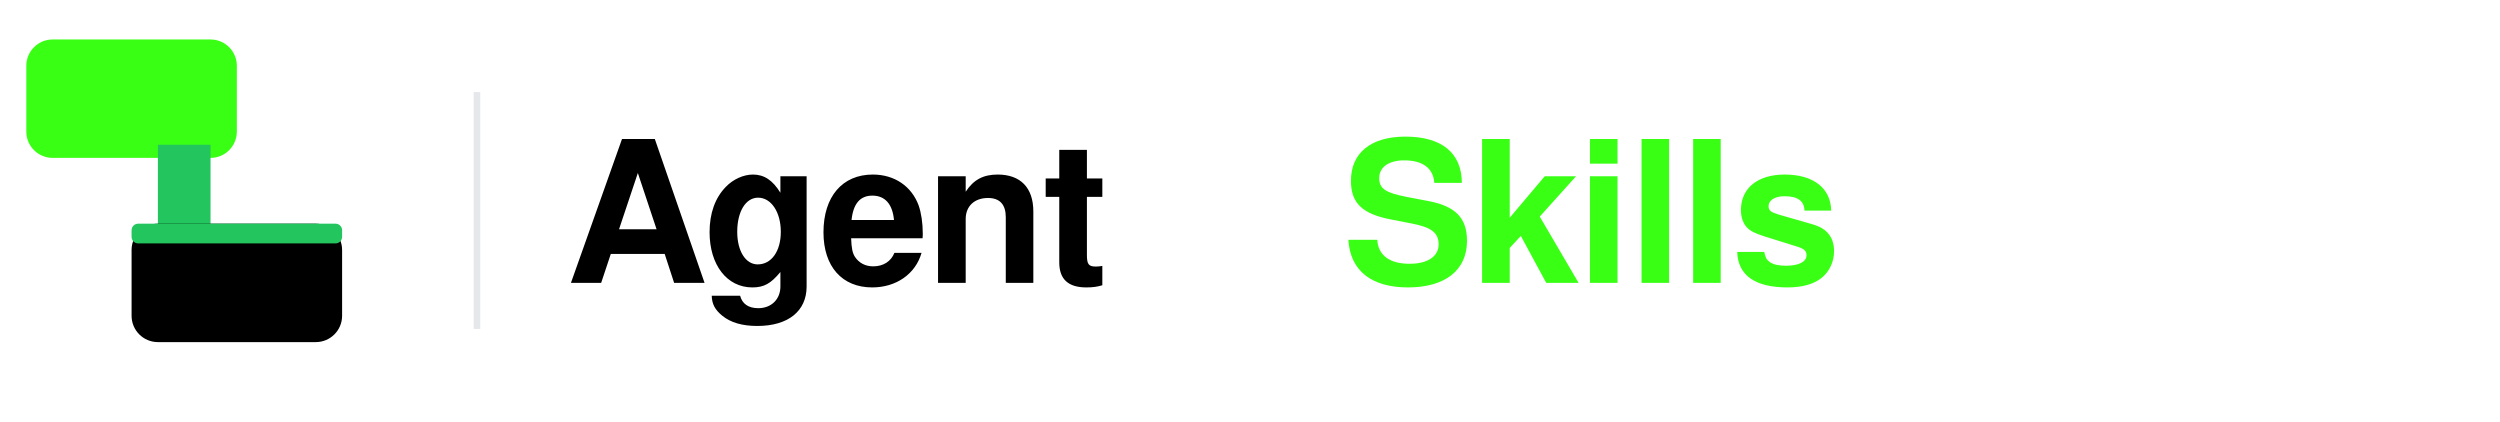
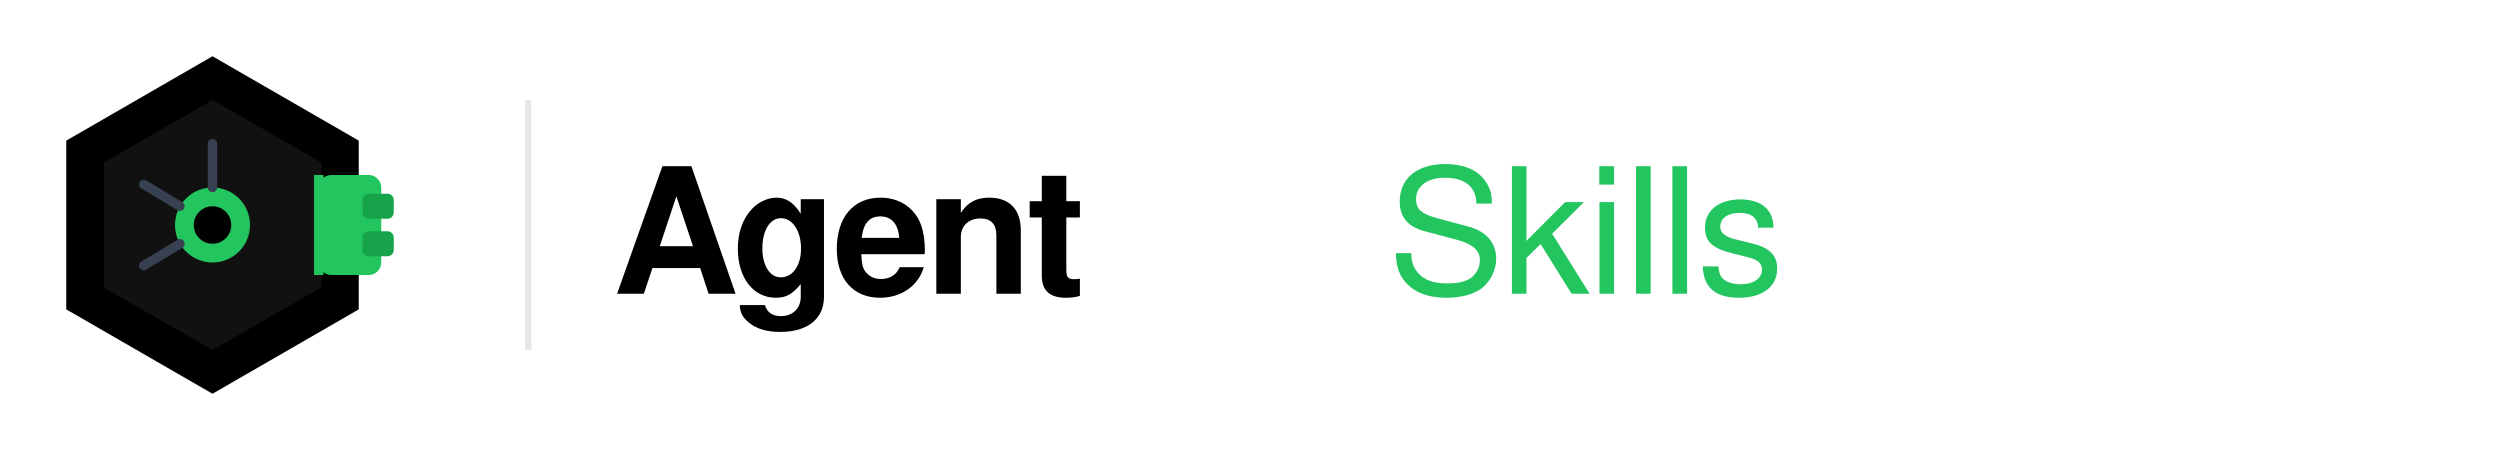
- <svg xmlns="http://www.w3.org/2000/svg" viewBox="0 0 380 64" fill="none">
+ <svg xmlns="http://www.w3.org/2000/svg" viewBox="0 0 400 72" fill="none">
  <defs>
    <style>
-       .wm { font-family: system-ui, -apple-system, 'Segoe UI', Helvetica, sans-serif; font-weight: 700; font-size: 30px; letter-spacing: -0.5px; }
+       .w1 { font-family: system-ui, -apple-system, 'Segoe UI', Helvetica, sans-serif; font-weight: 700; font-size: 28px; letter-spacing: -0.8px; }
+       .w2 { font-family: system-ui, -apple-system, 'Segoe UI', Helvetica, sans-serif; font-weight: 400; font-size: 28px; letter-spacing: -0.4px; }
    </style>
  </defs>
-   <rect x="4" y="6" width="32" height="18" rx="4" fill="#39FF14" />
-   <rect x="24" y="22" width="8" height="14" fill="#22C55E" />
-   <rect x="20" y="34" width="32" height="18" rx="4" fill="#000000" />
-   <rect x="20" y="34" width="32" height="3" rx="1" fill="#22C55E" />
-   <rect x="72" y="14" width="1" height="36" fill="#E5E7EB" />
-   <text x="86" y="43" class="wm" fill="#000000">Agent</text>
-   <text x="204" y="43" class="wm" fill="#39FF14">Skills</text>
+   <path d="M34 9 L57.4 22.5 L57.4 49.5 L34 63 L10.6 49.5 L10.6 22.5 Z" fill="#000000" />
+   <path d="M34 16 L51.4 26 L51.4 46 L34 56 L16.6 46 L16.6 26 Z" fill="#111111" />
+   <rect x="51" y="28" width="10" height="16" rx="2" fill="#22C55E" />
+   <rect x="58" y="31" width="5" height="4" rx="1" fill="#16A34A" />
+   <rect x="58" y="37" width="5" height="4" rx="1" fill="#16A34A" />
+   <line x1="51" y1="28" x2="51" y2="44" stroke="#22C55E" stroke-width="1.5" />
+   <circle cx="34" cy="36" r="6" fill="#22C55E" />
+   <circle cx="34" cy="36" r="3" fill="#000000" />
+   <line x1="34" y1="30" x2="34" y2="23" stroke="#374151" stroke-width="1.5" stroke-linecap="round" />
+   <line x1="28.8" y1="33" x2="23" y2="29.5" stroke="#374151" stroke-width="1.5" stroke-linecap="round" />
+   <line x1="28.8" y1="39" x2="23" y2="42.5" stroke="#374151" stroke-width="1.5" stroke-linecap="round" />
+   <rect x="84" y="16" width="1" height="40" fill="#E5E7EB" />
+   <text x="98" y="47" class="w1" fill="#000000">Agent</text>
+   <text x="222" y="47" class="w2" fill="#22C55E">Skills</text>
</svg>
